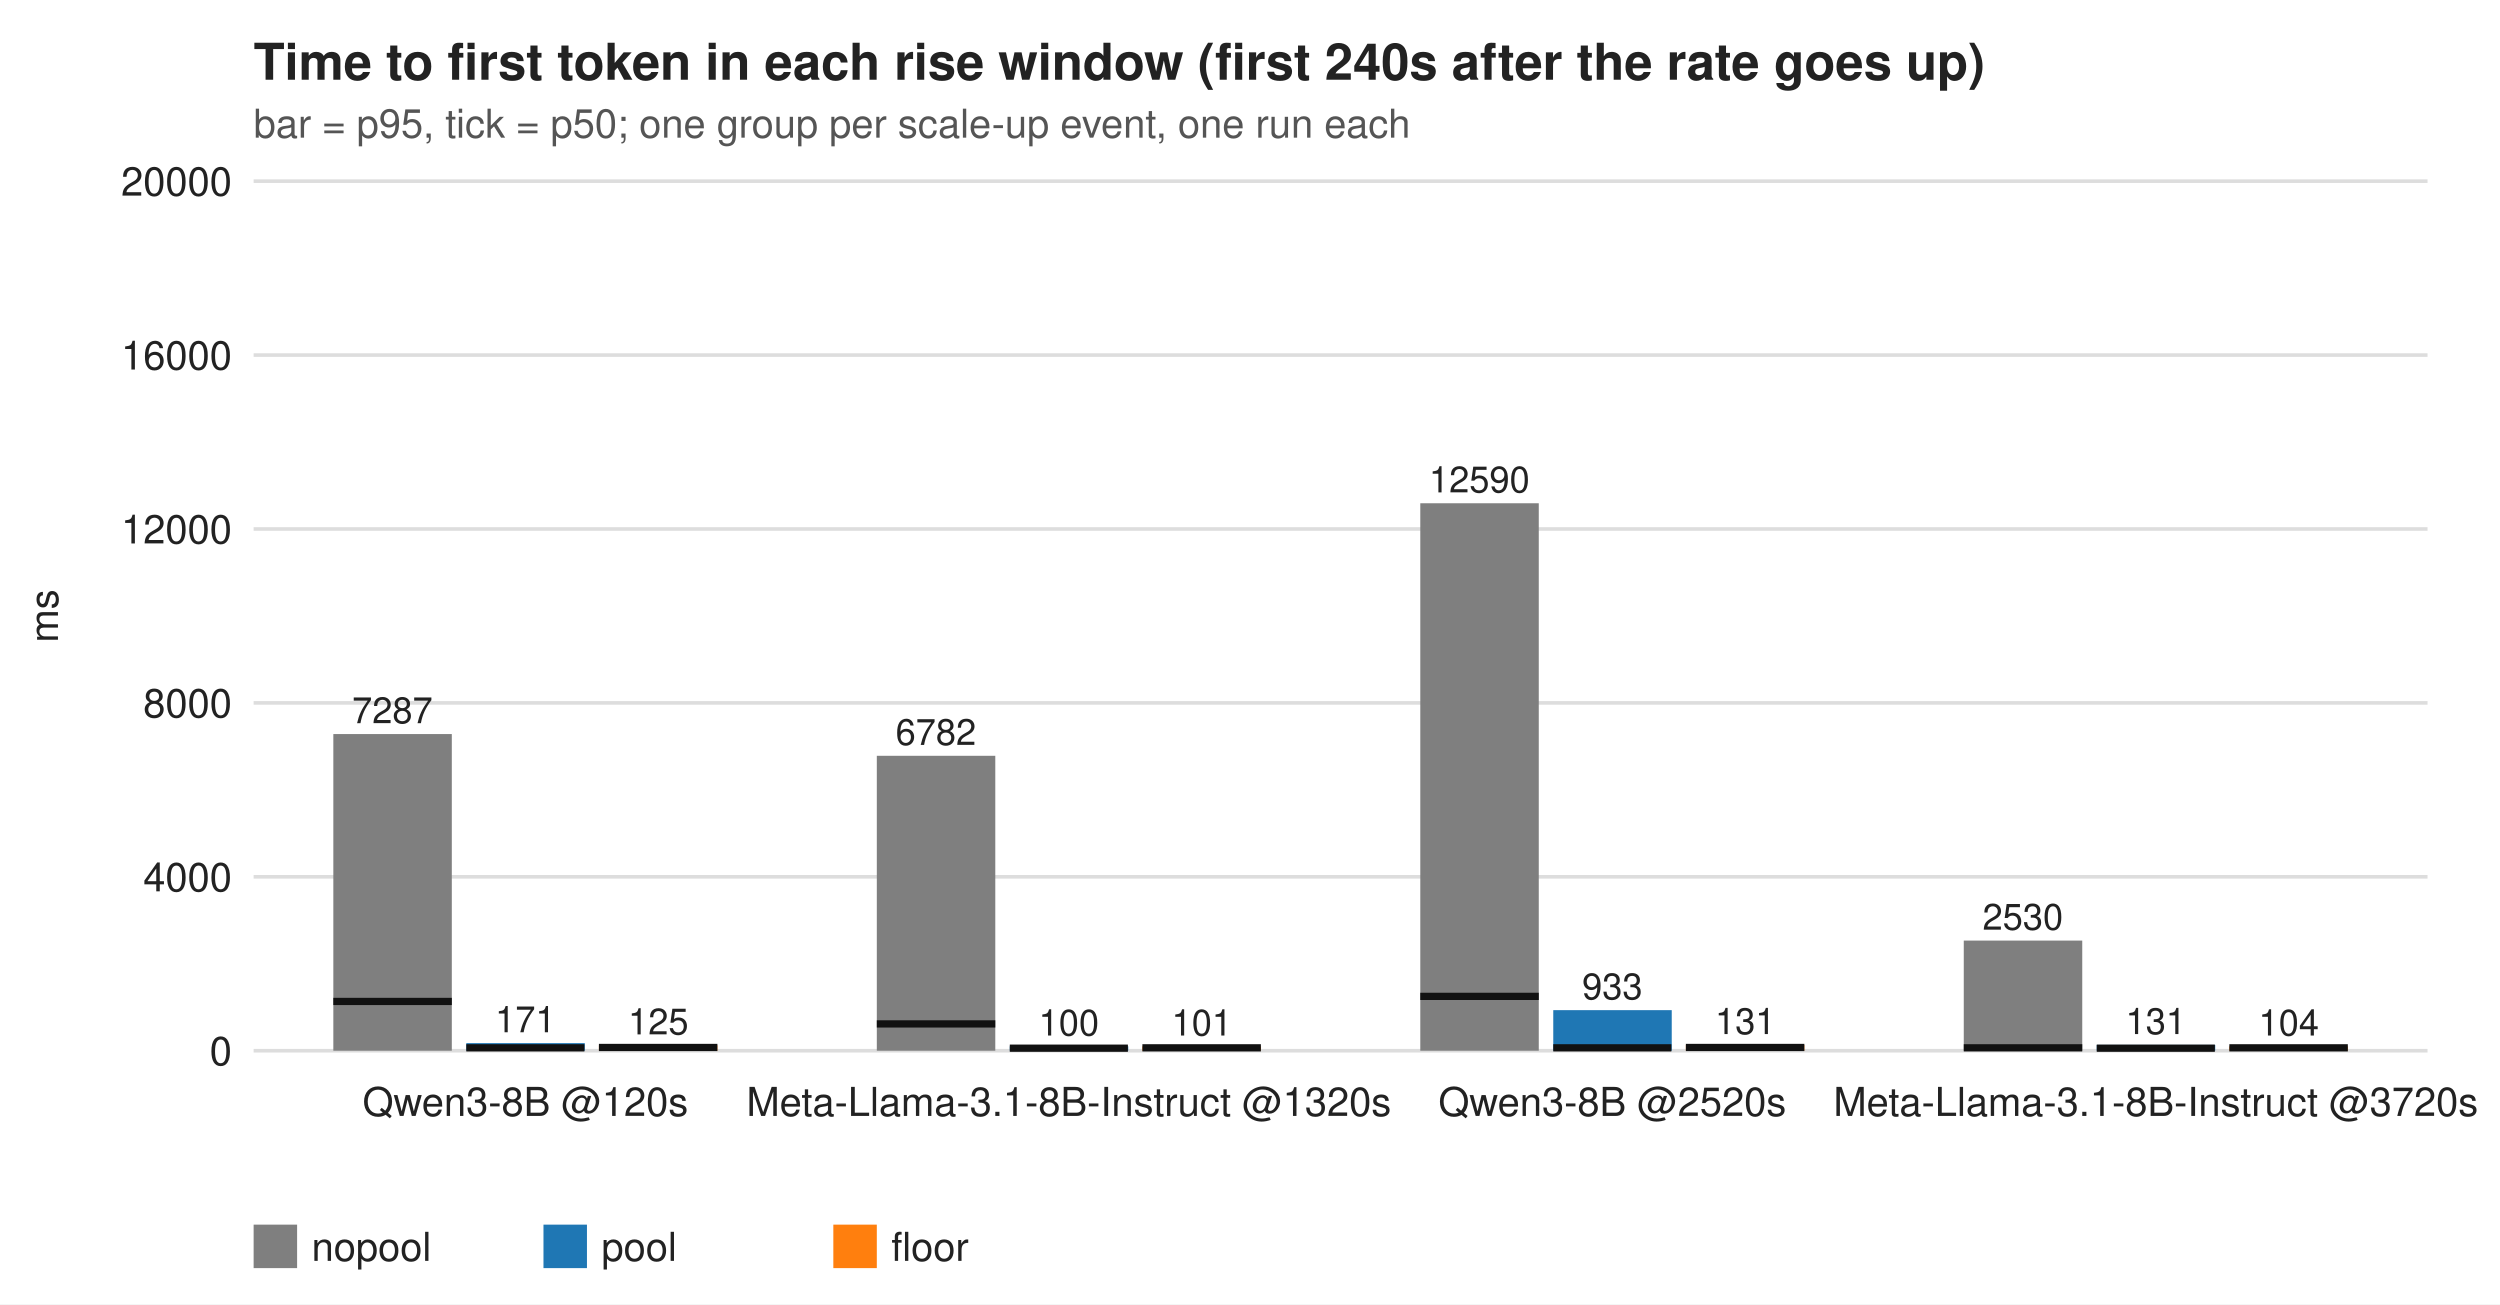
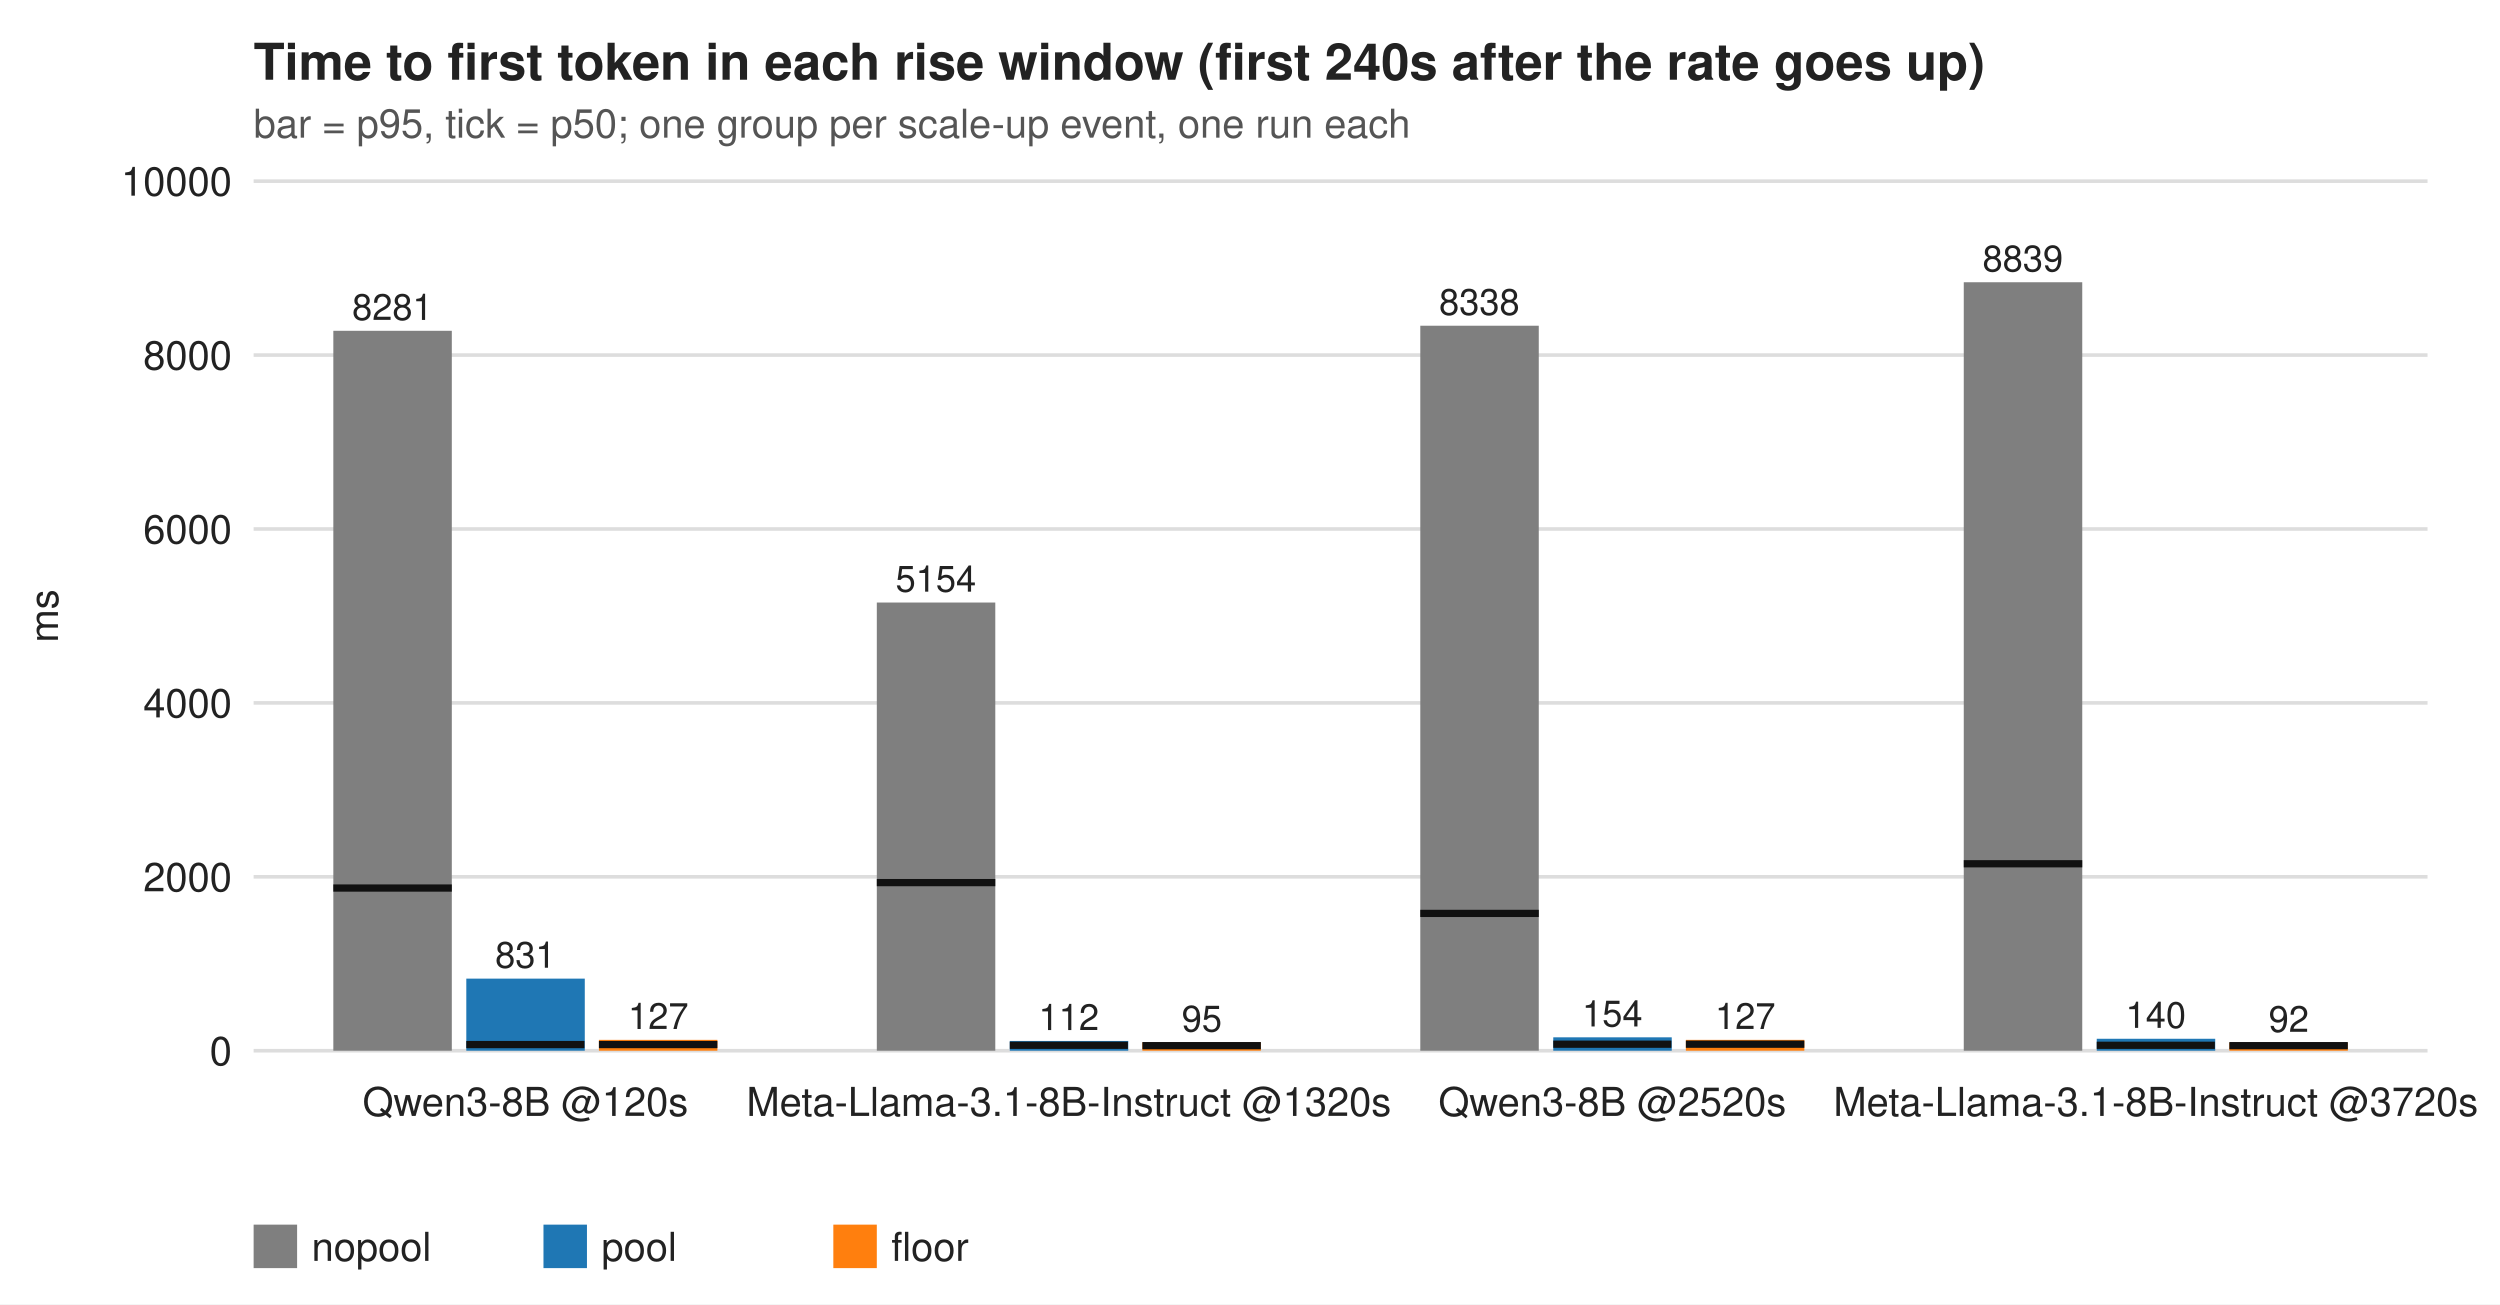
<svg xmlns="http://www.w3.org/2000/svg" width="690" height="360" viewBox="0 0 690 360" font-family="Helvetica, Arial, sans-serif" font-size="12">
  <rect width="690" height="360" fill="white" />
  <text x="70.0" y="22.0" font-size="14" text-anchor="start" fill="#222" font-weight="bold">Time to first token in each rise window (first 240s after the rate goes up)</text>
  <text x="70.0" y="38.0" font-size="11" text-anchor="start" fill="#555">bar = p95, tick = p50; one group per scale-up event, one run each</text>
  <line x1="70.0" y1="290.0" x2="670.0" y2="290.0" stroke="#ddd" stroke-width="1.0" />
  <text x="64.0" y="294.0" font-size="11" text-anchor="end" fill="#222">0</text>
  <line x1="70.0" y1="242.0" x2="670.0" y2="242.0" stroke="#ddd" stroke-width="1.0" />
-   <text x="64.0" y="246.0" font-size="11" text-anchor="end" fill="#222">4000</text>
+   <text x="64.0" y="246.0" font-size="11" text-anchor="end" fill="#222">2000</text>
  <line x1="70.0" y1="194.0" x2="670.0" y2="194.0" stroke="#ddd" stroke-width="1.0" />
-   <text x="64.0" y="198.0" font-size="11" text-anchor="end" fill="#222">8000</text>
+   <text x="64.0" y="198.0" font-size="11" text-anchor="end" fill="#222">4000</text>
  <line x1="70.0" y1="146.0" x2="670.0" y2="146.0" stroke="#ddd" stroke-width="1.0" />
-   <text x="64.0" y="150.0" font-size="11" text-anchor="end" fill="#222">12000</text>
+   <text x="64.0" y="150.0" font-size="11" text-anchor="end" fill="#222">6000</text>
  <line x1="70.0" y1="98.0" x2="670.0" y2="98.0" stroke="#ddd" stroke-width="1.0" />
-   <text x="64.0" y="102.0" font-size="11" text-anchor="end" fill="#222">16000</text>
+   <text x="64.0" y="102.0" font-size="11" text-anchor="end" fill="#222">8000</text>
  <line x1="70.0" y1="50.0" x2="670.0" y2="50.0" stroke="#ddd" stroke-width="1.0" />
-   <text x="64.0" y="54.0" font-size="11" text-anchor="end" fill="#222">20000</text>
+   <text x="64.0" y="54.0" font-size="11" text-anchor="end" fill="#222">10000</text>
  <text x="16.0" y="170.0" font-size="11" text-anchor="middle" fill="#222" transform="rotate(-90 16.0 170.0)">ms</text>
  <text x="145.0" y="308.0" font-size="11" text-anchor="middle" fill="#222">Qwen3-8B @120s</text>
-   <rect x="92.0" y="202.6" width="32.7" height="87.4" fill="#7f7f7f" fill-opacity="1.00" stroke="none" />
-   <line x1="92.0" y1="276.4" x2="124.7" y2="276.4" stroke="#111" stroke-width="2.0" />
-   <text x="108.3" y="199.6" font-size="10" text-anchor="middle" fill="#222">7287</text>
-   <rect x="128.7" y="287.9" width="32.7" height="2.1" fill="#1f77b4" fill-opacity="1.00" stroke="none" />
-   <line x1="128.7" y1="289.2" x2="161.3" y2="289.2" stroke="#111" stroke-width="2.0" />
-   <text x="145.0" y="284.9" font-size="10" text-anchor="middle" fill="#222">171</text>
-   <rect x="165.3" y="288.5" width="32.7" height="1.5" fill="#ff7f0e" fill-opacity="1.00" stroke="none" />
-   <line x1="165.3" y1="289.1" x2="198.0" y2="289.1" stroke="#111" stroke-width="2.0" />
-   <text x="181.7" y="285.5" font-size="10" text-anchor="middle" fill="#222">125</text>
+   <rect x="92.0" y="91.3" width="32.7" height="198.7" fill="#7f7f7f" fill-opacity="1.00" stroke="none" />
+   <line x1="92.0" y1="245.1" x2="124.7" y2="245.1" stroke="#111" stroke-width="2.0" />
+   <text x="108.3" y="88.3" font-size="10" text-anchor="middle" fill="#222">8281</text>
+   <rect x="128.7" y="270.1" width="32.7" height="19.9" fill="#1f77b4" fill-opacity="1.00" stroke="none" />
+   <line x1="128.7" y1="288.3" x2="161.3" y2="288.3" stroke="#111" stroke-width="2.0" />
+   <text x="145.0" y="267.1" font-size="10" text-anchor="middle" fill="#222">831</text>
+   <rect x="165.3" y="287.0" width="32.7" height="3.0" fill="#ff7f0e" fill-opacity="1.00" stroke="none" />
+   <line x1="165.3" y1="288.3" x2="198.0" y2="288.3" stroke="#111" stroke-width="2.0" />
+   <text x="181.7" y="284.0" font-size="10" text-anchor="middle" fill="#222">127</text>
  <text x="295.0" y="308.0" font-size="11" text-anchor="middle" fill="#222">Meta-Llama-3.1-8B-Instruct @1320s</text>
-   <rect x="242.0" y="208.6" width="32.7" height="81.4" fill="#7f7f7f" fill-opacity="1.00" stroke="none" />
-   <line x1="242.0" y1="282.6" x2="274.7" y2="282.6" stroke="#111" stroke-width="2.0" />
-   <text x="258.3" y="205.6" font-size="10" text-anchor="middle" fill="#222">6782</text>
-   <rect x="278.7" y="288.8" width="32.7" height="1.2" fill="#1f77b4" fill-opacity="1.00" stroke="none" />
-   <line x1="278.7" y1="289.3" x2="311.3" y2="289.3" stroke="#111" stroke-width="2.0" />
-   <text x="295.0" y="285.8" font-size="10" text-anchor="middle" fill="#222">100</text>
-   <rect x="315.3" y="288.8" width="32.7" height="1.2" fill="#ff7f0e" fill-opacity="1.00" stroke="none" />
-   <line x1="315.3" y1="289.2" x2="348.0" y2="289.2" stroke="#111" stroke-width="2.0" />
-   <text x="331.7" y="285.8" font-size="10" text-anchor="middle" fill="#222">101</text>
+   <rect x="242.0" y="166.3" width="32.7" height="123.7" fill="#7f7f7f" fill-opacity="1.00" stroke="none" />
+   <line x1="242.0" y1="243.6" x2="274.7" y2="243.6" stroke="#111" stroke-width="2.0" />
+   <text x="258.3" y="163.3" font-size="10" text-anchor="middle" fill="#222">5154</text>
+   <rect x="278.7" y="287.3" width="32.7" height="2.7" fill="#1f77b4" fill-opacity="1.00" stroke="none" />
+   <line x1="278.7" y1="288.5" x2="311.3" y2="288.5" stroke="#111" stroke-width="2.0" />
+   <text x="295.0" y="284.3" font-size="10" text-anchor="middle" fill="#222">112</text>
+   <rect x="315.3" y="287.7" width="32.7" height="2.3" fill="#ff7f0e" fill-opacity="1.00" stroke="none" />
+   <line x1="315.3" y1="288.6" x2="348.0" y2="288.6" stroke="#111" stroke-width="2.0" />
+   <text x="331.7" y="284.7" font-size="10" text-anchor="middle" fill="#222">95</text>
  <text x="445.0" y="308.0" font-size="11" text-anchor="middle" fill="#222">Qwen3-8B @2520s</text>
-   <rect x="392.0" y="138.9" width="32.7" height="151.1" fill="#7f7f7f" fill-opacity="1.00" stroke="none" />
-   <line x1="392.0" y1="275.0" x2="424.7" y2="275.0" stroke="#111" stroke-width="2.0" />
-   <text x="408.3" y="135.9" font-size="10" text-anchor="middle" fill="#222">12590</text>
-   <rect x="428.7" y="278.8" width="32.7" height="11.2" fill="#1f77b4" fill-opacity="1.00" stroke="none" />
-   <line x1="428.7" y1="289.2" x2="461.3" y2="289.2" stroke="#111" stroke-width="2.0" />
-   <text x="445.0" y="275.8" font-size="10" text-anchor="middle" fill="#222">933</text>
-   <rect x="465.3" y="288.4" width="32.7" height="1.6" fill="#ff7f0e" fill-opacity="1.00" stroke="none" />
-   <line x1="465.3" y1="289.1" x2="498.0" y2="289.1" stroke="#111" stroke-width="2.0" />
-   <text x="481.7" y="285.4" font-size="10" text-anchor="middle" fill="#222">131</text>
+   <rect x="392.0" y="89.9" width="32.7" height="200.1" fill="#7f7f7f" fill-opacity="1.00" stroke="none" />
+   <line x1="392.0" y1="252.1" x2="424.7" y2="252.1" stroke="#111" stroke-width="2.0" />
+   <text x="408.3" y="86.9" font-size="10" text-anchor="middle" fill="#222">8338</text>
+   <rect x="428.7" y="286.3" width="32.7" height="3.7" fill="#1f77b4" fill-opacity="1.00" stroke="none" />
+   <line x1="428.7" y1="288.2" x2="461.3" y2="288.2" stroke="#111" stroke-width="2.0" />
+   <text x="445.0" y="283.3" font-size="10" text-anchor="middle" fill="#222">154</text>
+   <rect x="465.3" y="287.0" width="32.7" height="3.0" fill="#ff7f0e" fill-opacity="1.00" stroke="none" />
+   <line x1="465.3" y1="288.2" x2="498.0" y2="288.2" stroke="#111" stroke-width="2.0" />
+   <text x="481.7" y="284.0" font-size="10" text-anchor="middle" fill="#222">127</text>
  <text x="595.0" y="308.0" font-size="11" text-anchor="middle" fill="#222">Meta-Llama-3.1-8B-Instruct @3720s</text>
-   <rect x="542.0" y="259.6" width="32.7" height="30.4" fill="#7f7f7f" fill-opacity="1.00" stroke="none" />
-   <line x1="542.0" y1="289.2" x2="574.7" y2="289.2" stroke="#111" stroke-width="2.0" />
-   <text x="558.3" y="256.6" font-size="10" text-anchor="middle" fill="#222">2530</text>
-   <rect x="578.7" y="288.4" width="32.7" height="1.6" fill="#1f77b4" fill-opacity="1.00" stroke="none" />
-   <line x1="578.7" y1="289.3" x2="611.3" y2="289.3" stroke="#111" stroke-width="2.0" />
-   <text x="595.0" y="285.4" font-size="10" text-anchor="middle" fill="#222">131</text>
-   <rect x="615.3" y="288.8" width="32.7" height="1.2" fill="#ff7f0e" fill-opacity="1.00" stroke="none" />
-   <line x1="615.3" y1="289.2" x2="648.0" y2="289.2" stroke="#111" stroke-width="2.0" />
-   <text x="631.7" y="285.8" font-size="10" text-anchor="middle" fill="#222">104</text>
+   <rect x="542.0" y="77.9" width="32.7" height="212.1" fill="#7f7f7f" fill-opacity="1.00" stroke="none" />
+   <line x1="542.0" y1="238.4" x2="574.7" y2="238.4" stroke="#111" stroke-width="2.0" />
+   <text x="558.3" y="74.9" font-size="10" text-anchor="middle" fill="#222">8839</text>
+   <rect x="578.7" y="286.7" width="32.7" height="3.3" fill="#1f77b4" fill-opacity="1.00" stroke="none" />
+   <line x1="578.7" y1="288.5" x2="611.3" y2="288.5" stroke="#111" stroke-width="2.0" />
+   <text x="595.0" y="283.7" font-size="10" text-anchor="middle" fill="#222">140</text>
+   <rect x="615.3" y="287.8" width="32.7" height="2.2" fill="#ff7f0e" fill-opacity="1.00" stroke="none" />
+   <line x1="615.3" y1="288.6" x2="648.0" y2="288.6" stroke="#111" stroke-width="2.0" />
+   <text x="631.7" y="284.8" font-size="10" text-anchor="middle" fill="#222">92</text>
  <rect x="70.0" y="338.0" width="12.0" height="12.0" fill="#7f7f7f" fill-opacity="1.00" stroke="none" />
  <text x="86.0" y="348.0" font-size="11" text-anchor="start" fill="#222">nopool</text>
  <rect x="150.0" y="338.0" width="12.0" height="12.0" fill="#1f77b4" fill-opacity="1.00" stroke="none" />
  <text x="166.0" y="348.0" font-size="11" text-anchor="start" fill="#222">pool</text>
  <rect x="230.0" y="338.0" width="12.0" height="12.0" fill="#ff7f0e" fill-opacity="1.00" stroke="none" />
  <text x="246.0" y="348.0" font-size="11" text-anchor="start" fill="#222">floor</text>
</svg>
